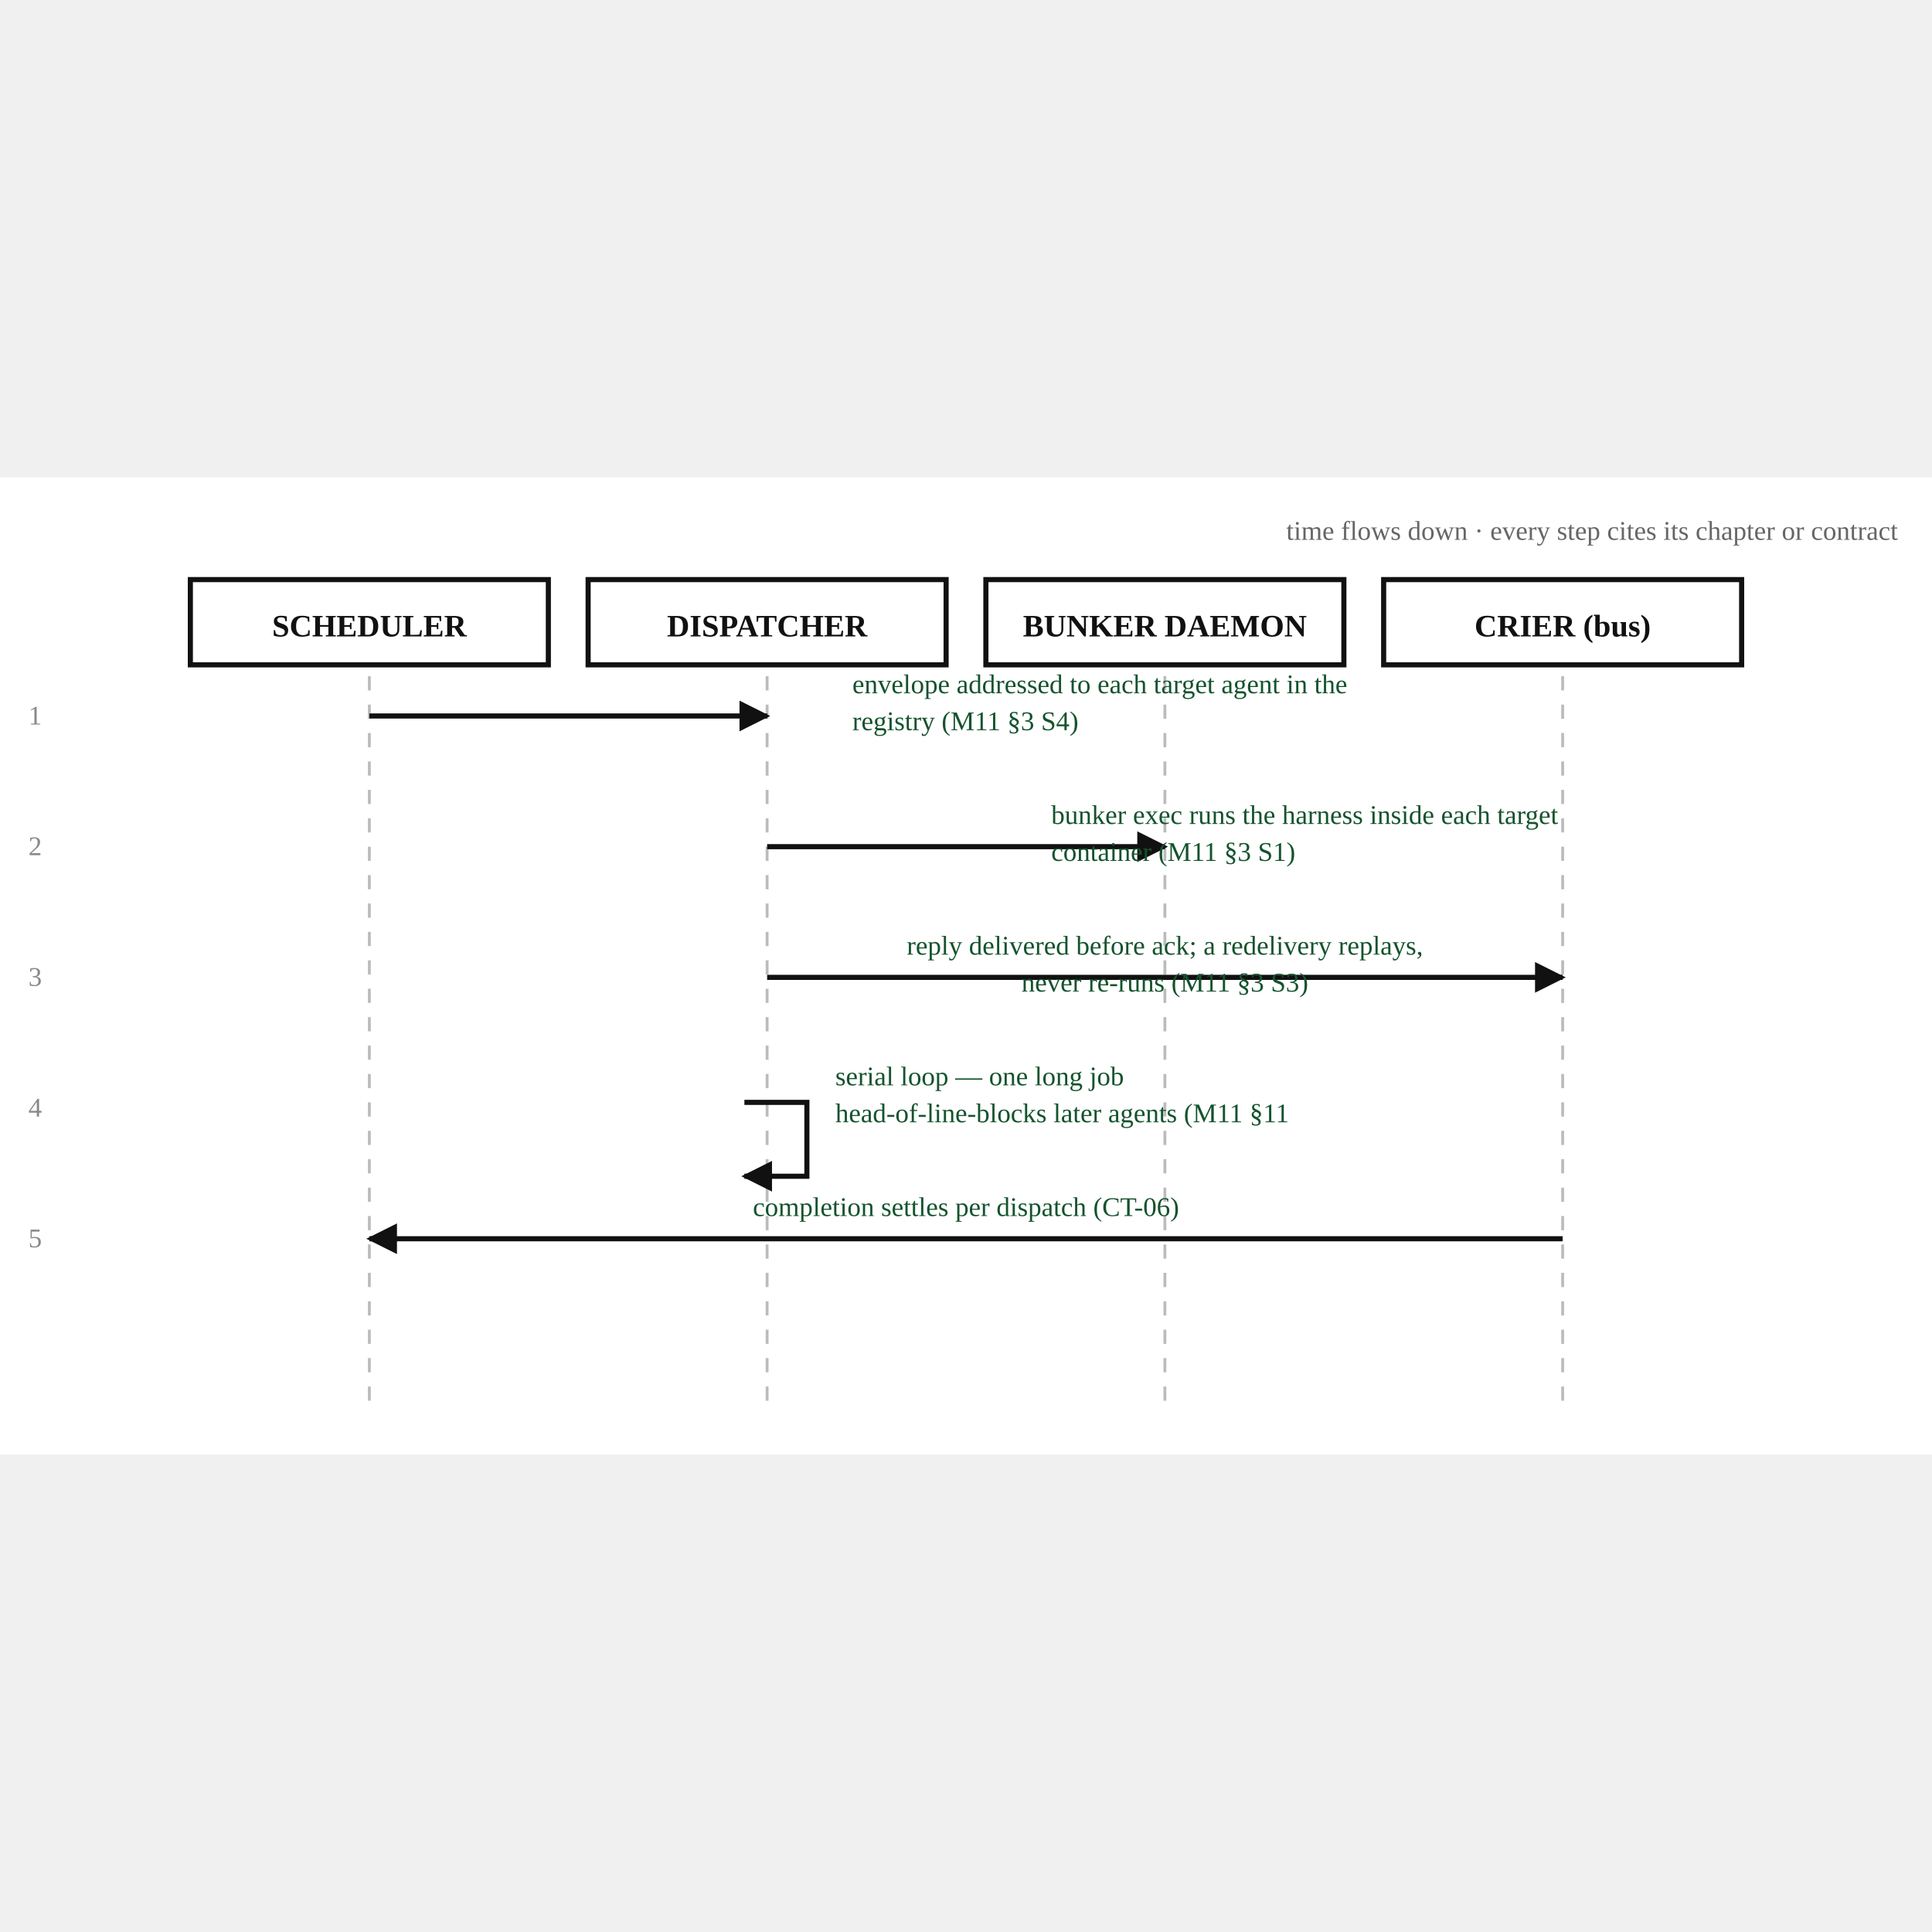
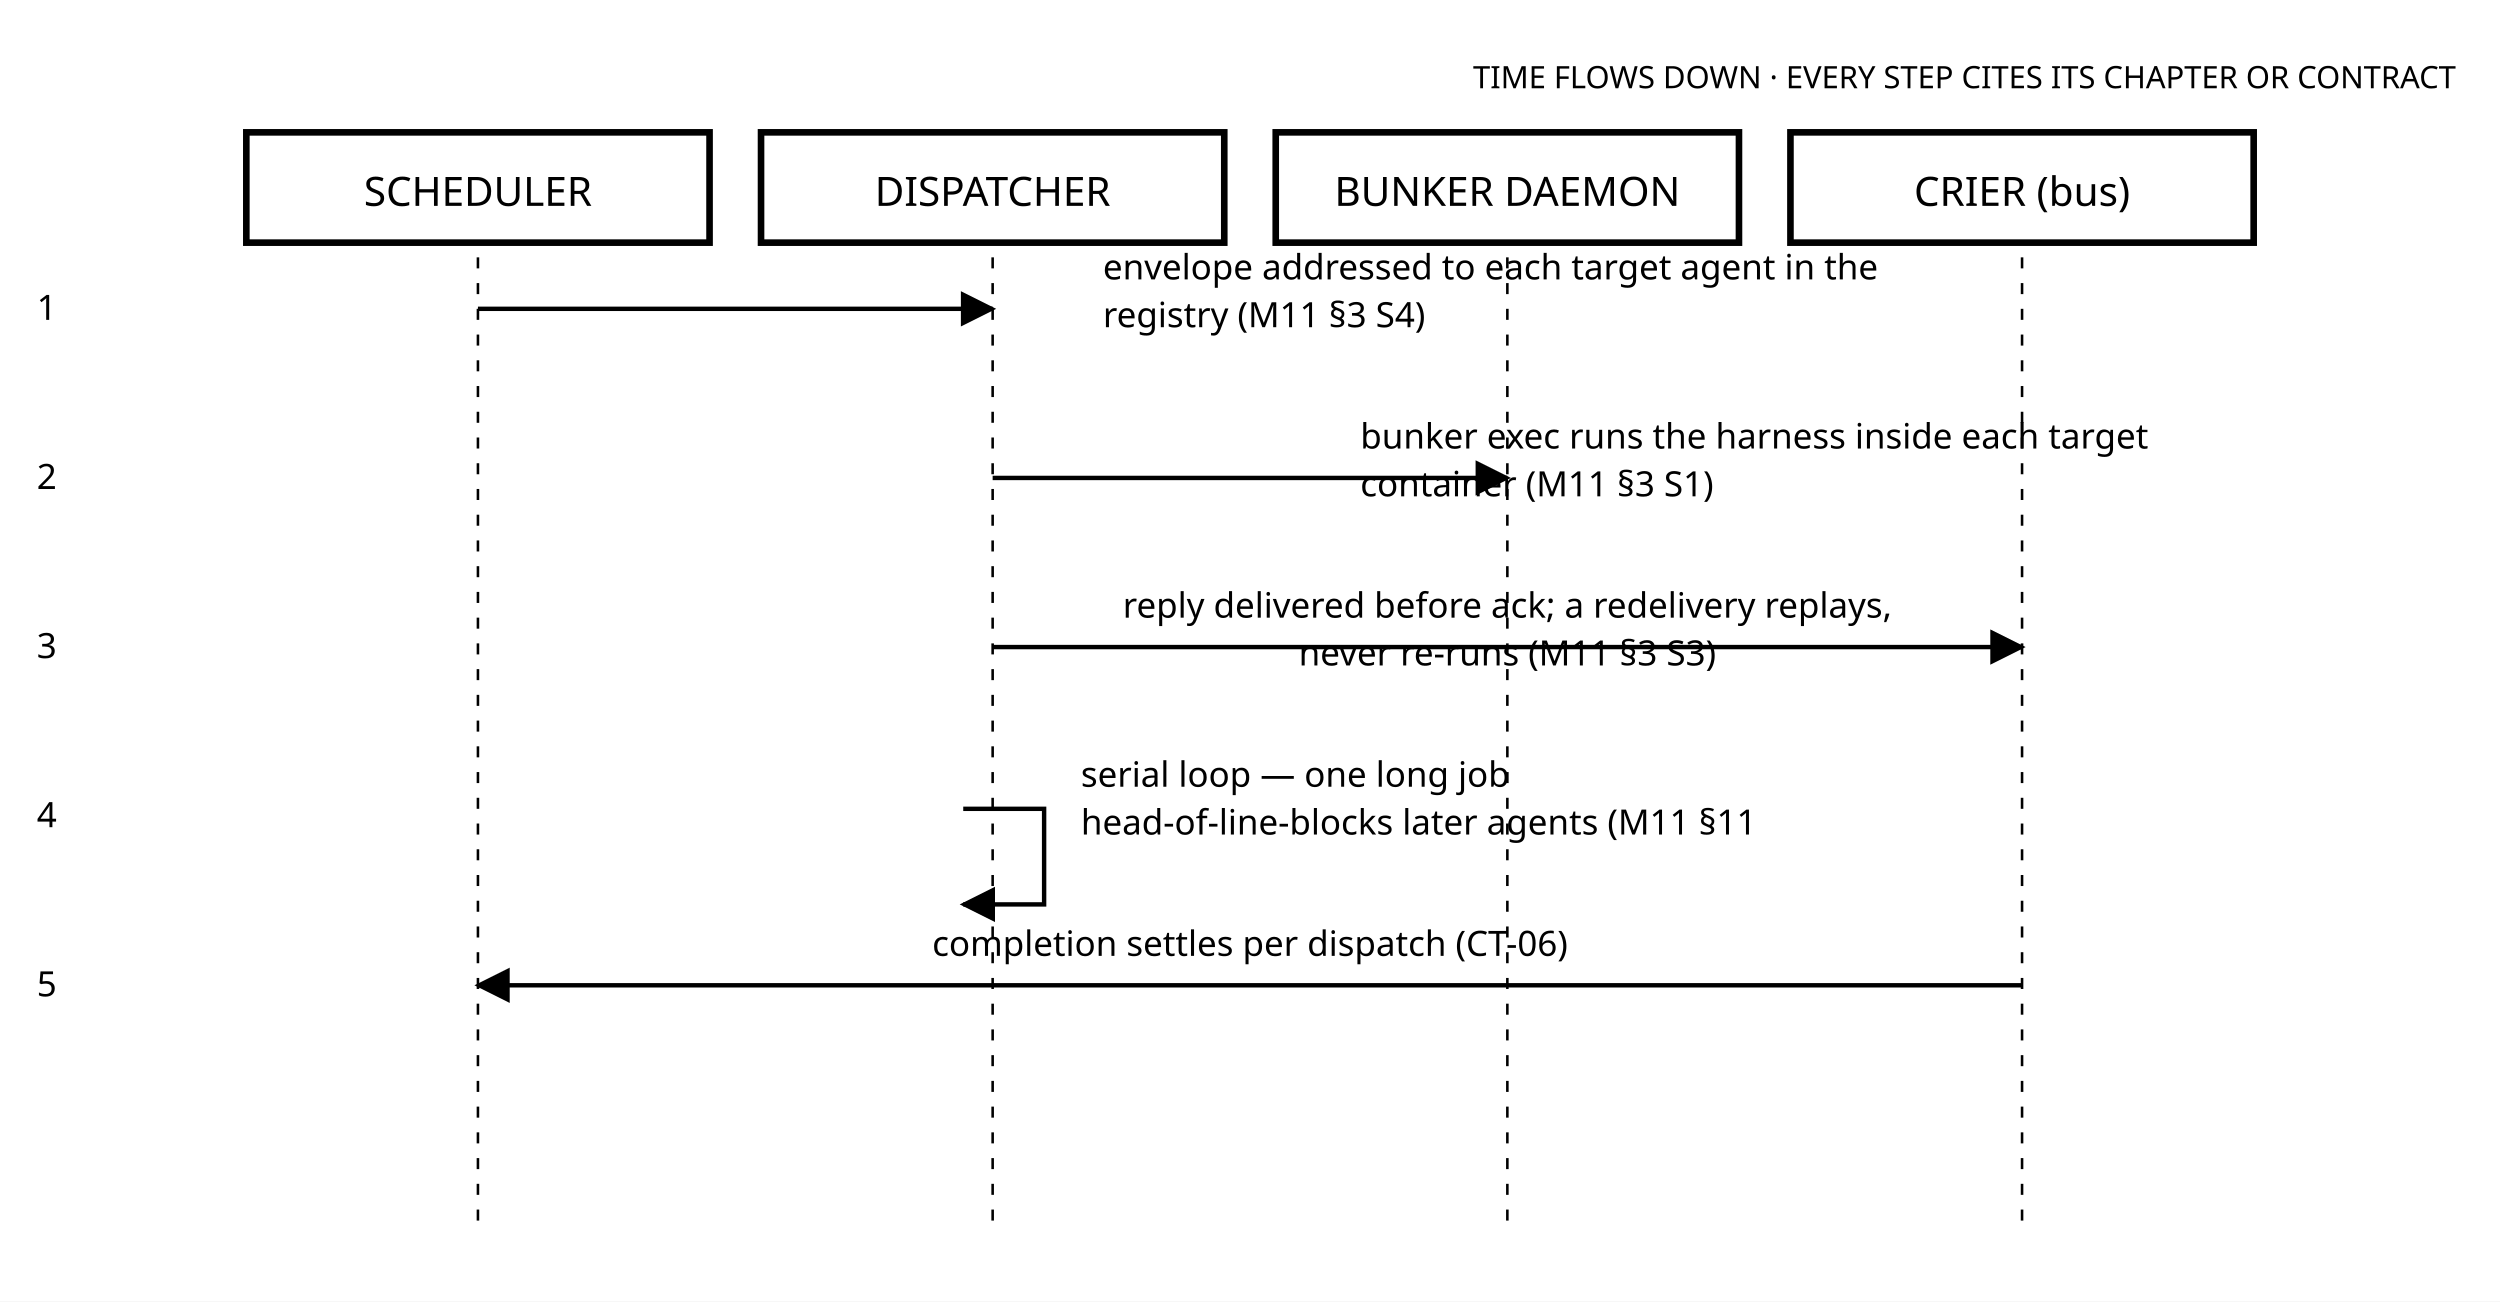
- <svg xmlns="http://www.w3.org/2000/svg" width="170.0mm" height="170.0mm" viewBox="0 0 680 344.0" preserveAspectRatio="xMidYMid meet">
-   <rect width="680" height="344.0" fill="#ffffff" />
+ <svg xmlns="http://www.w3.org/2000/svg" width="170.0mm" height="88.5mm" viewBox="0 0 680 354.0" preserveAspectRatio="xMidYMid meet">
+   <rect width="680" height="354.0" fill="#ffffff" />
  <defs>
-     <marker id="ar" viewBox="0 0 10 10" refX="9" refY="5" markerWidth="6" markerHeight="6" orient="auto">
-       <path d="M0,0 L10,5 L0,10 z" fill="#111111" />
+     <marker id="ar" viewBox="0 0 10 10" refX="9" refY="5" markerWidth="8" markerHeight="8" orient="auto">
+       <path d="M0,0 L10,5 L0,10 z" fill="#000000" />
    </marker>
  </defs>
-   <text x="668.0" y="22.0" font-size="9.50" font-weight="400" fill="#666666" text-anchor="end">time flows down · every step cites its chapter or contract</text>
-   <rect x="67.0" y="36.0" width="126.0" height="30.0" fill="#ffffff" stroke="#111111" stroke-width="1.8" />
-   <text x="130.0" y="56.0" font-size="11.00" font-weight="700" fill="#111111" text-anchor="middle">SCHEDULER</text>
-   <line x1="130" y1="70" x2="130" y2="328" stroke="#bbbbbb" stroke-width="1" stroke-dasharray="5 5" />
-   <rect x="207.0" y="36.0" width="126.0" height="30.0" fill="#ffffff" stroke="#111111" stroke-width="1.8" />
-   <text x="270.0" y="56.0" font-size="11.00" font-weight="700" fill="#111111" text-anchor="middle">DISPATCHER</text>
-   <line x1="270" y1="70" x2="270" y2="328" stroke="#bbbbbb" stroke-width="1" stroke-dasharray="5 5" />
-   <rect x="347.0" y="36.0" width="126.0" height="30.0" fill="#ffffff" stroke="#111111" stroke-width="1.8" />
-   <text x="410.0" y="56.0" font-size="11.00" font-weight="700" fill="#111111" text-anchor="middle">BUNKER DAEMON</text>
-   <line x1="410" y1="70" x2="410" y2="328" stroke="#bbbbbb" stroke-width="1" stroke-dasharray="5 5" />
-   <rect x="487.0" y="36.0" width="126.0" height="30.0" fill="#ffffff" stroke="#111111" stroke-width="1.8" />
-   <text x="550.0" y="56.0" font-size="11.00" font-weight="700" fill="#111111" text-anchor="middle">CRIER (bus)</text>
-   <line x1="550" y1="70" x2="550" y2="328" stroke="#bbbbbb" stroke-width="1" stroke-dasharray="5 5" />
-   <text x="10.0" y="87.0" font-size="9.50" font-weight="400" fill="#888888" text-anchor="start">1</text>
-   <line x1="130.0" y1="84.0" x2="270.0" y2="84.0" stroke="#111111" stroke-width="1.8" marker-end="url(#ar)" />
-   <text x="300.0" y="76.0" font-size="9.50" font-weight="400" fill="#14532d" text-anchor="start">envelope addressed to each target agent in the</text>
-   <text x="300.0" y="89.0" font-size="9.50" font-weight="400" fill="#14532d" text-anchor="start">registry (M11 §3 S4)</text>
-   <text x="10.0" y="133.0" font-size="9.50" font-weight="400" fill="#888888" text-anchor="start">2</text>
-   <line x1="270.0" y1="130.0" x2="410.0" y2="130.0" stroke="#111111" stroke-width="1.8" marker-end="url(#ar)" />
-   <text x="370.0" y="122.0" font-size="9.50" font-weight="400" fill="#14532d" text-anchor="start">bunker exec runs the harness inside each target</text>
-   <text x="370.0" y="135.0" font-size="9.50" font-weight="400" fill="#14532d" text-anchor="start">container (M11 §3 S1)</text>
-   <text x="10.0" y="179.0" font-size="9.50" font-weight="400" fill="#888888" text-anchor="start">3</text>
-   <line x1="270.0" y1="176.0" x2="550.0" y2="176.0" stroke="#111111" stroke-width="1.8" marker-end="url(#ar)" />
-   <text x="410.0" y="168.0" font-size="9.50" font-weight="400" fill="#14532d" text-anchor="middle">reply delivered before ack; a redelivery replays,</text>
-   <text x="410.0" y="181.0" font-size="9.50" font-weight="400" fill="#14532d" text-anchor="middle">never re-runs (M11 §3 S3)</text>
-   <text x="10.0" y="225.0" font-size="9.50" font-weight="400" fill="#888888" text-anchor="start">4</text>
-   <path d="M262,220 h22 v26 h-22" fill="none" stroke="#111111" stroke-width="1.8" marker-end="url(#ar)" />
-   <text x="294.0" y="214.0" font-size="9.50" font-weight="400" fill="#14532d" text-anchor="start">serial loop — one long job</text>
-   <text x="294.0" y="227.0" font-size="9.50" font-weight="400" fill="#14532d" text-anchor="start">head-of-line-blocks later agents (M11 §11</text>
-   <text x="10.0" y="271.0" font-size="9.50" font-weight="400" fill="#888888" text-anchor="start">5</text>
-   <line x1="550.0" y1="268.0" x2="130.0" y2="268.0" stroke="#111111" stroke-width="1.8" marker-end="url(#ar)" />
-   <text x="340.0" y="260.0" font-size="9.50" font-weight="400" fill="#14532d" text-anchor="middle">completion settles per dispatch (CT-06)</text>
+   <g font-family="Routed Gothic Narrow, Routed Gothic, sans-serif">
+     <text x="668.0" y="24.0" font-size="8.40" fill="#000000" text-anchor="end">TIME FLOWS DOWN · EVERY STEP CITES ITS CHAPTER OR CONTRACT</text>
+     <rect x="67.0" y="36.0" width="126.0" height="30.0" fill="#ffffff" stroke="#000000" stroke-width="1.8" />
+     <text x="130.0" y="56.0" font-size="11.00" fill="#000000" text-anchor="middle">SCHEDULER</text>
+     <polyline points="130.0,70.0 130.0,334.0" fill="none" stroke="#000000" stroke-width="0.7" stroke-dasharray="3 4" />
+     <rect x="207.0" y="36.0" width="126.0" height="30.0" fill="#ffffff" stroke="#000000" stroke-width="1.8" />
+     <text x="270.0" y="56.0" font-size="11.00" fill="#000000" text-anchor="middle">DISPATCHER</text>
+     <polyline points="270.0,70.0 270.0,334.0" fill="none" stroke="#000000" stroke-width="0.7" stroke-dasharray="3 4" />
+     <rect x="347.0" y="36.0" width="126.0" height="30.0" fill="#ffffff" stroke="#000000" stroke-width="1.8" />
+     <text x="410.0" y="56.0" font-size="11.00" fill="#000000" text-anchor="middle">BUNKER DAEMON</text>
+     <polyline points="410.0,70.0 410.0,334.0" fill="none" stroke="#000000" stroke-width="0.7" stroke-dasharray="3 4" />
+     <rect x="487.0" y="36.0" width="126.0" height="30.0" fill="#ffffff" stroke="#000000" stroke-width="1.8" />
+     <text x="550.0" y="56.0" font-size="11.00" fill="#000000" text-anchor="middle">CRIER (bus)</text>
+     <polyline points="550.0,70.0 550.0,334.0" fill="none" stroke="#000000" stroke-width="0.7" stroke-dasharray="3 4" />
+     <text x="10.0" y="87.0" font-size="9.50" fill="#000000" text-anchor="start">1</text>
+     <polyline points="130.0,84.0 270.0,84.0" fill="none" stroke="#000000" stroke-width="1.2" marker-end="url(#ar)" />
+     <text x="300.0" y="76.0" font-size="9.50" fill="#000000" text-anchor="start">envelope addressed to each target agent in the</text>
+     <text x="300.0" y="89.0" font-size="9.50" fill="#000000" text-anchor="start">registry (M11 §3 S4)</text>
+     <text x="10.0" y="133.0" font-size="9.50" fill="#000000" text-anchor="start">2</text>
+     <polyline points="270.0,130.0 410.0,130.0" fill="none" stroke="#000000" stroke-width="1.2" marker-end="url(#ar)" />
+     <text x="370.0" y="122.0" font-size="9.50" fill="#000000" text-anchor="start">bunker exec runs the harness inside each target</text>
+     <text x="370.0" y="135.0" font-size="9.50" fill="#000000" text-anchor="start">container (M11 §3 S1)</text>
+     <text x="10.0" y="179.0" font-size="9.50" fill="#000000" text-anchor="start">3</text>
+     <polyline points="270.0,176.0 550.0,176.0" fill="none" stroke="#000000" stroke-width="1.2" marker-end="url(#ar)" />
+     <text x="410.0" y="168.0" font-size="9.50" fill="#000000" text-anchor="middle">reply delivered before ack; a redelivery replays,</text>
+     <text x="410.0" y="181.0" font-size="9.50" fill="#000000" text-anchor="middle">never re-runs (M11 §3 S3)</text>
+     <text x="10.0" y="225.0" font-size="9.50" fill="#000000" text-anchor="start">4</text>
+     <polyline points="262.0,220.0 284.0,220.0 284.0,246.0 262.0,246.0" fill="none" stroke="#000000" stroke-width="1.2" marker-end="url(#ar)" />
+     <text x="294.0" y="214.0" font-size="9.50" fill="#000000" text-anchor="start">serial loop — one long job</text>
+     <text x="294.0" y="227.0" font-size="9.50" fill="#000000" text-anchor="start">head-of-line-blocks later agents (M11 §11</text>
+     <text x="10.0" y="271.0" font-size="9.50" fill="#000000" text-anchor="start">5</text>
+     <polyline points="550.0,268.0 130.0,268.0" fill="none" stroke="#000000" stroke-width="1.2" marker-end="url(#ar)" />
+     <text x="340.0" y="260.0" font-size="9.50" fill="#000000" text-anchor="middle">completion settles per dispatch (CT-06)</text>
+   </g>
</svg>
